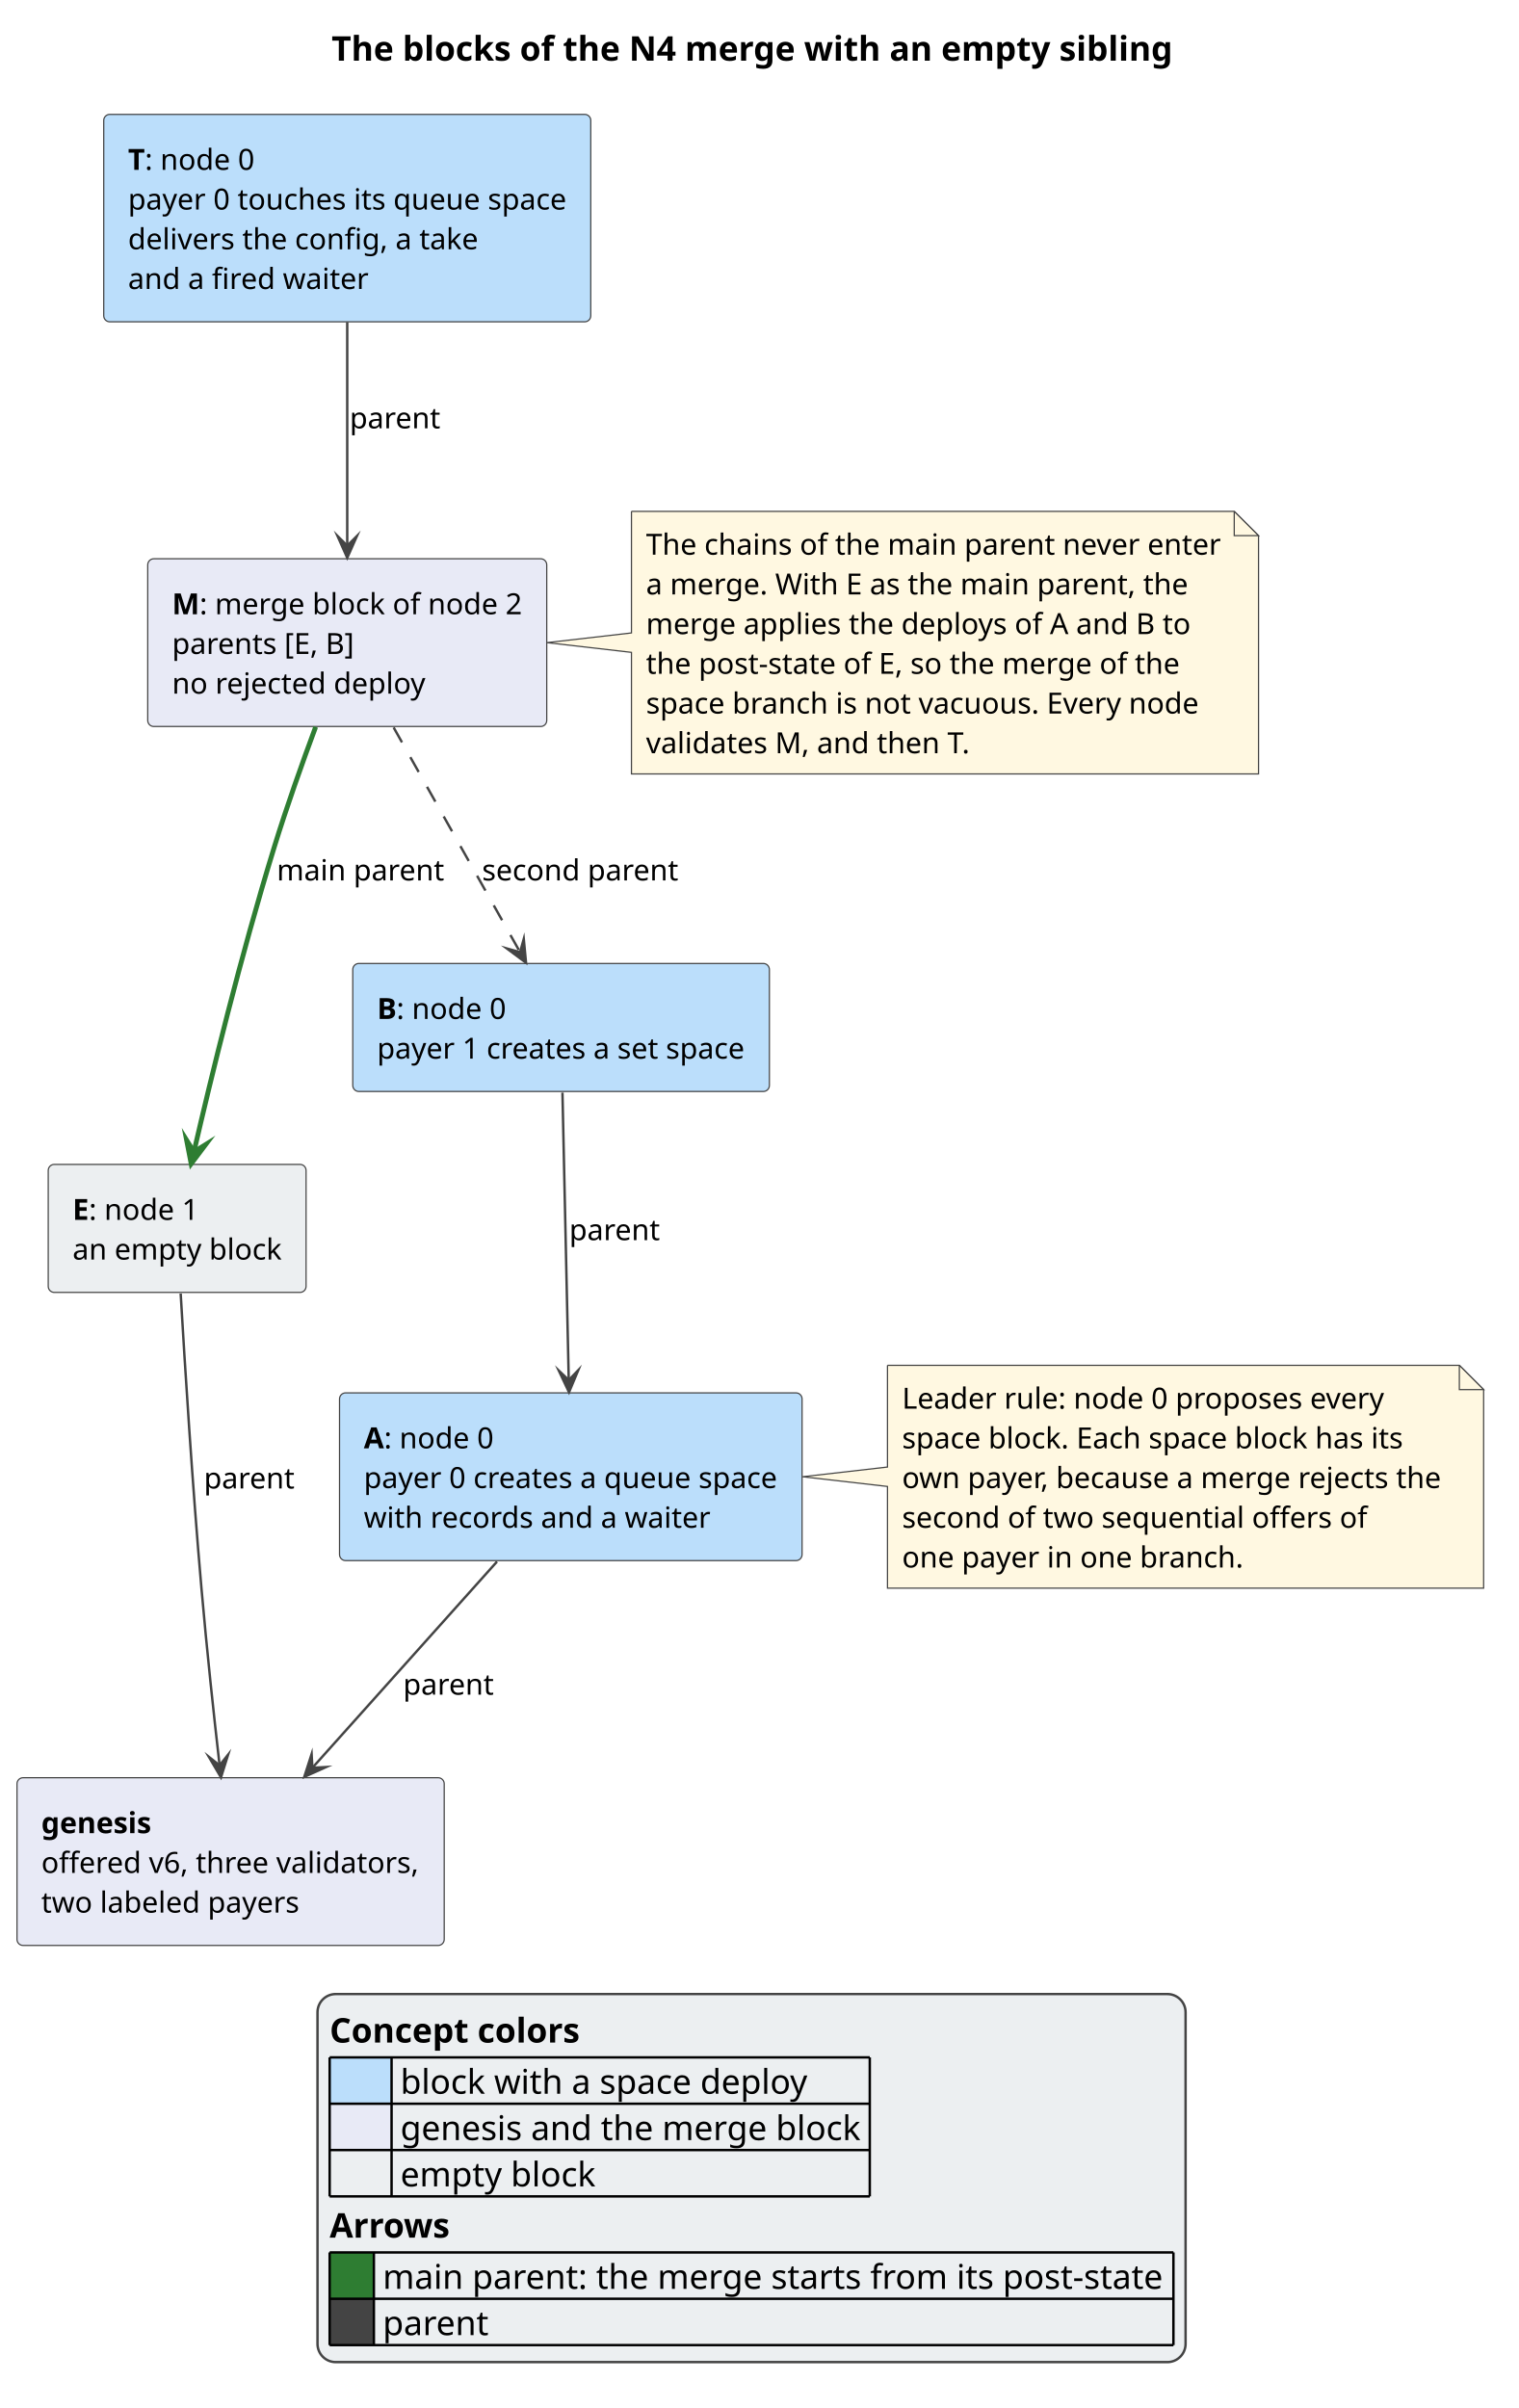
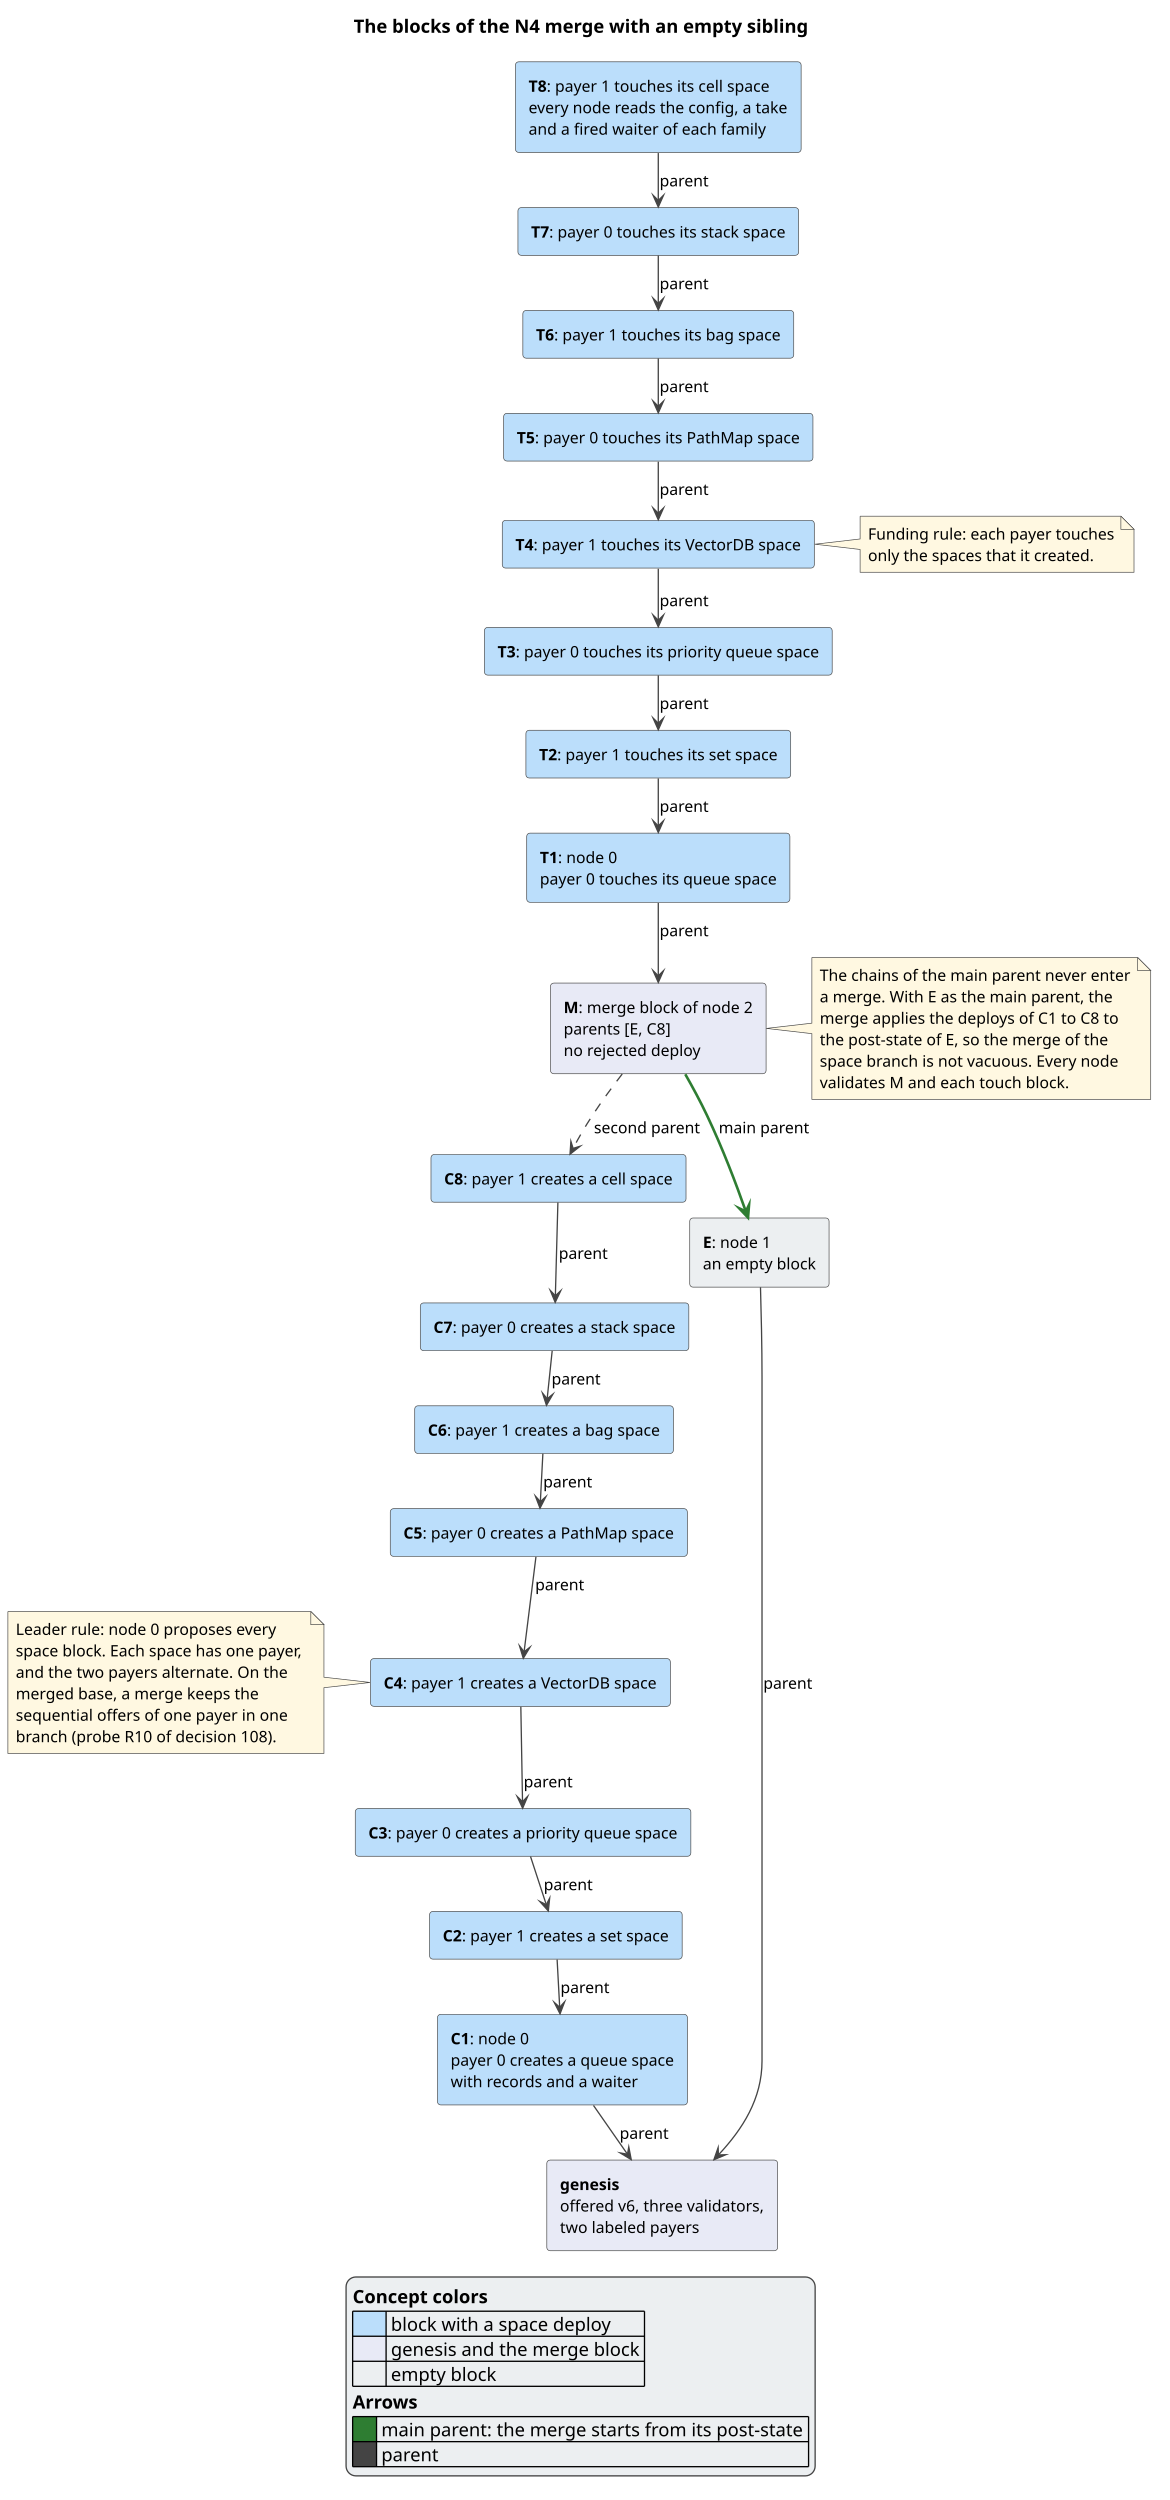
- <svg xmlns="http://www.w3.org/2000/svg" version="1.1" data-diagram-type="DESCRIPTION" style="width:625px;height:991px;background:#FFFFFF;" width="625px" height="991px" viewBox="0 0 625 991" zoomAndPan="magnify" preserveAspectRatio="none" contentStyleType="text/css">
+ <svg xmlns="http://www.w3.org/2000/svg" version="1.1" data-diagram-type="DESCRIPTION" style="width:891px;height:1904px;background:#FFFFFF;" width="891px" height="1904px" viewBox="0 0 891 1904" zoomAndPan="magnify" preserveAspectRatio="none" contentStyleType="text/css">
  <defs />
  <g font-family="sans-serif" lengthAdjust="spacing">
-     <g class="title" data-source-line="30">
-       <text x="136.442" y="24.966" fill="#000" font-size="14" textLength="345.687" font-weight="700" font-family="'sans-serif'">The blocks of the N4 merge with an empty sibling</text>
-     </g>
-     <g class="entity" data-qualified-name="T" id="ent0001" data-source-line="32">
-       <rect x="42.69" y="47.068" width="200.433" height="85.376" fill="#BBDEFB" style="stroke:#444;stroke-width:0.5;" rx="2.5" ry="2.5" />
-       <text x="52.69" y="69.896" fill="#000" font-size="12" font-weight="700" font-family="'sans-serif'">T</text>
-       <text x="59.614" y="69.896" fill="#000" font-size="12" textLength="45.144" font-family="'sans-serif'">: node 0</text>
-       <text x="52.69" y="86.24" fill="#000" font-size="12" textLength="180.433" font-family="'sans-serif'">payer 0 touches its queue space</text>
-       <text x="52.69" y="102.584" fill="#000" font-size="12" textLength="144.133" font-family="'sans-serif'">delivers the config, a take</text>
-       <text x="52.69" y="118.928" fill="#000" font-size="12" textLength="99.265" font-family="'sans-serif'">and a fired waiter</text>
-     </g>
-     <g class="entity" data-qualified-name="M" id="ent0002" data-source-line="33">
-       <rect x="60.8" y="229.958" width="164.205" height="69.032" fill="#E8EAF6" style="stroke:#444;stroke-width:0.5;" rx="2.5" ry="2.5" />
-       <text x="70.8" y="252.786" fill="#000" font-size="12" font-weight="700" font-family="'sans-serif'">M</text>
-       <text x="82.116" y="252.786" fill="#000" font-size="12" textLength="132.889" font-family="'sans-serif'">: merge block of node 2</text>
-       <text x="70.8" y="269.13" fill="#000" font-size="12" textLength="75.157" font-family="'sans-serif'">parents [E, B]</text>
-       <text x="70.8" y="285.474" fill="#000" font-size="12" textLength="104.749" font-family="'sans-serif'">no rejected deploy</text>
-     </g>
-     <g class="entity" data-qualified-name="E" id="ent0003" data-source-line="34">
-       <rect x="19.85" y="479.198" width="106.113" height="52.688" fill="#ECEFF1" style="stroke:#444;stroke-width:0.5;" rx="2.5" ry="2.5" />
-       <text x="29.85" y="502.026" fill="#000" font-size="12" font-weight="700" font-family="'sans-serif'">E</text>
-       <text x="36.57" y="502.026" fill="#000" font-size="12" textLength="45.144" font-family="'sans-serif'">: node 1</text>
-       <text x="29.85" y="518.37" fill="#000" font-size="12" textLength="86.113" font-family="'sans-serif'">an empty block</text>
-     </g>
-     <g class="entity" data-qualified-name="B" id="ent0004" data-source-line="35">
-       <rect x="145.18" y="396.508" width="171.453" height="52.688" fill="#BBDEFB" style="stroke:#444;stroke-width:0.5;" rx="2.5" ry="2.5" />
-       <text x="155.18" y="419.336" fill="#000" font-size="12" font-weight="700" font-family="'sans-serif'">B</text>
-       <text x="163.16" y="419.336" fill="#000" font-size="12" textLength="45.144" font-family="'sans-serif'">: node 0</text>
-       <text x="155.18" y="435.68" fill="#000" font-size="12" textLength="151.453" font-family="'sans-serif'">payer 1 creates a set space</text>
-     </g>
-     <g class="entity" data-qualified-name="A" id="ent0005" data-source-line="36">
-       <rect x="139.73" y="573.228" width="190.353" height="69.032" fill="#BBDEFB" style="stroke:#444;stroke-width:0.5;" rx="2.5" ry="2.5" />
-       <text x="149.73" y="596.056" fill="#000" font-size="12" font-weight="700" font-family="'sans-serif'">A</text>
-       <text x="158.034" y="596.056" fill="#000" font-size="12" textLength="45.144" font-family="'sans-serif'">: node 0</text>
-       <text x="149.73" y="612.4" fill="#000" font-size="12" textLength="170.353" font-family="'sans-serif'">payer 0 creates a queue space</text>
-       <text x="149.73" y="628.744" fill="#000" font-size="12" textLength="143.161" font-family="'sans-serif'">with records and a waiter</text>
-     </g>
-     <g class="entity" data-qualified-name="G" id="ent0006" data-source-line="37">
-       <rect x="7" y="731.608" width="175.809" height="69.032" fill="#E8EAF6" style="stroke:#444;stroke-width:0.5;" rx="2.5" ry="2.5" />
-       <text x="17" y="754.436" fill="#000" font-size="12" textLength="45.348" font-weight="700" font-family="'sans-serif'">genesis</text>
-       <text x="17" y="770.78" fill="#000" font-size="12" textLength="155.809" font-family="'sans-serif'">offered v6, three validators,</text>
-       <text x="17" y="787.124" fill="#000" font-size="12" textLength="106.189" font-family="'sans-serif'">two labeled payers</text>
-     </g>
-     <g class="entity" data-qualified-name="GMN13" id="ent0014" data-source-line="47">
-       <path d="M259.87,210.448 L259.87,260.478 L225.06,264.478 L259.87,268.478 L259.87,318.513 A0,0 0 0 0 259.87,318.513 L517.932,318.513 A0,0 0 0 0 517.932,318.513 L517.932,220.448 L507.932,210.448 L259.87,210.448 A0,0 0 0 0 259.87,210.448" style="stroke:#444;stroke-width:0.5;" fill="#FFF8E1" />
-       <path d="M507.932,210.448 L507.932,220.448 L517.932,220.448 L507.932,210.448" style="stroke:#444;stroke-width:0.5;" fill="#FFF8E1" />
-       <text x="265.87" y="228.276" fill="#000" font-size="12" textLength="237.062" font-family="'sans-serif'">The chains of the main parent never enter</text>
-       <text x="265.87" y="244.62" fill="#000" font-size="12" textLength="223.454" font-family="'sans-serif'">a merge. With E as the main parent, the</text>
-       <text x="265.87" y="260.964" fill="#000" font-size="12" textLength="224.498" font-family="'sans-serif'">merge applies the deploys of A and B to</text>
-       <text x="265.87" y="277.308" fill="#000" font-size="12" textLength="219.77" font-family="'sans-serif'">the post-state of E, so the merge of the</text>
-       <text x="265.87" y="293.652" fill="#000" font-size="12" textLength="227.702" font-family="'sans-serif'">space branch is not vacuous. Every node</text>
-       <text x="265.87" y="309.997" fill="#000" font-size="12" textLength="133.909" font-family="'sans-serif'">validates M, and then T.</text>
-     </g>
-     <g class="entity" data-qualified-name="GMN16" id="ent0017" data-source-line="56">
-       <path d="M365.23,561.888 L365.23,603.748 L330.27,607.748 L365.23,611.748 L365.23,653.608 A0,0 0 0 0 365.23,653.608 L610.572,653.608 A0,0 0 0 0 610.572,653.608 L610.572,571.888 L600.572,561.888 L365.23,561.888 A0,0 0 0 0 365.23,561.888" style="stroke:#444;stroke-width:0.5;" fill="#FFF8E1" />
-       <path d="M600.572,561.888 L600.572,571.888 L610.572,571.888 L600.572,561.888" style="stroke:#444;stroke-width:0.5;" fill="#FFF8E1" />
-       <text x="371.23" y="579.716" fill="#000" font-size="12" textLength="198.841" font-family="'sans-serif'">Leader rule: node 0 proposes every</text>
-       <text x="371.23" y="596.06" fill="#000" font-size="12" textLength="206.173" font-family="'sans-serif'">space block. Each space block has its</text>
-       <text x="371.23" y="612.404" fill="#000" font-size="12" textLength="224.342" font-family="'sans-serif'">own payer, because a merge rejects the</text>
-       <text x="371.23" y="628.748" fill="#000" font-size="12" textLength="191.473" font-family="'sans-serif'">second of two sequential offers of</text>
-       <text x="371.23" y="645.092" fill="#000" font-size="12" textLength="140.713" font-family="'sans-serif'">one payer in one branch.</text>
-     </g>
-     <g class="link" data-entity-1="ent0001" data-entity-2="ent0002" id="lnk7" data-source-line="39" data-link-type="dependency">
-       <path d="M142.9,132.568 C142.9,162.318 142.9,196.788 142.9,224.578" style="stroke:#444;stroke-width:1;" fill="none" id="T-to-M" />
-       <polygon points="142.9,229.578,146.9,220.578,142.9,224.578,138.9,220.578,142.9,229.578" fill="#444" style="stroke:#444;stroke-width:1;stroke-linejoin:miter;stroke-miterlimit:10;" />
-       <text x="143.9" y="176.276" fill="#000" font-size="12" textLength="37.584" font-family="'sans-serif'">parent</text>
-     </g>
-     <g class="link" data-entity-1="ent0002" data-entity-2="ent0003" id="lnk8" data-source-line="40" data-link-type="dependency">
-       <path d="M129.9,299.168 C124.33,314.158 117.96,332.098 112.9,348.508 C98.91,393.938 86.985,442.966 79.805,474.056" style="stroke:#2E7D32;stroke-width:2;" fill="none" id="M-to-E" />
-       <polygon points="78.68,478.928,84.603,471.059,79.805,474.056,76.808,469.259,78.68,478.928" fill="#2E7D32" style="stroke:#2E7D32;stroke-width:2;stroke-linejoin:miter;stroke-miterlimit:10;" />
-       <text x="113.9" y="362.336" fill="#000" font-size="12" textLength="69.168" font-family="'sans-serif'">main parent</text>
-     </g>
-     <g class="link" data-entity-1="ent0002" data-entity-2="ent0004" id="lnk9" data-source-line="41" data-link-type="dependency">
-       <path d="M162,299.408 C178.38,328.508 199.167,365.461 214.027,391.861" style="stroke:#444;stroke-width:1;stroke-dasharray:7,7;" fill="none" id="M-to-B" />
-       <polygon points="216.48,396.218,215.551,386.413,214.027,391.861,208.58,390.337,216.48,396.218" fill="#444" style="stroke:#444;stroke-width:1;stroke-linejoin:miter;stroke-miterlimit:10;" />
-       <text x="198.37" y="362.336" fill="#000" font-size="12" textLength="81.037" font-family="'sans-serif'">second parent</text>
-     </g>
-     <g class="link" data-entity-1="ent0004" data-entity-2="ent0005" id="lnk10" data-source-line="42" data-link-type="dependency">
-       <path d="M231.47,449.668 C232.18,481.968 233.281,532.349 234.061,567.979" style="stroke:#444;stroke-width:1;" fill="none" id="B-to-A" />
-       <polygon points="234.17,572.978,237.972,563.893,234.061,567.979,229.974,564.068,234.17,572.978" fill="#444" style="stroke:#444;stroke-width:1;stroke-linejoin:miter;stroke-miterlimit:10;" />
-       <text x="234.26" y="510.366" fill="#000" font-size="12" textLength="37.584" font-family="'sans-serif'">parent</text>
-     </g>
-     <g class="link" data-entity-1="ent0005" data-entity-2="ent0006" id="lnk11" data-source-line="43" data-link-type="dependency">
-       <path d="M204.53,642.678 C181.04,668.908 152.025,701.323 128.555,727.533" style="stroke:#444;stroke-width:1;" fill="none" id="A-to-G" />
-       <polygon points="125.22,731.258,134.204,727.222,128.555,727.533,128.244,721.885,125.22,731.258" fill="#444" style="stroke:#444;stroke-width:1;stroke-linejoin:miter;stroke-miterlimit:10;" />
-       <text x="165.9" y="697.436" fill="#000" font-size="12" textLength="37.584" font-family="'sans-serif'">parent</text>
-     </g>
-     <g class="link" data-entity-1="ent0003" data-entity-2="ent0006" id="lnk12" data-source-line="44" data-link-type="dependency">
-       <path d="M74.35,532.338 C76.07,561.718 79.18,611.158 82.9,653.608 C85.2,679.788 87.842,704.4 90.372,726.52" style="stroke:#444;stroke-width:1;" fill="none" id="E-to-G" />
-       <polygon points="90.94,731.488,93.891,722.092,90.372,726.52,85.943,723.001,90.94,731.488" fill="#444" style="stroke:#444;stroke-width:1;stroke-linejoin:miter;stroke-miterlimit:10;" />
-       <text x="83.9" y="612.576" fill="#000" font-size="12" textLength="37.584" font-family="'sans-serif'">parent</text>
-     </g>
-     <g class="legend" data-source-line="63">
-       <rect x="130.665" y="820.64" width="357.241" height="151.475" fill="#ECEFF1" style="stroke:#444;stroke-width:1;" rx="7.5" ry="7.5" />
-       <text x="135.665" y="840.606" fill="#000" font-size="14" textLength="103.166" font-weight="700" font-family="'sans-serif'">Concept colors</text>
-       <rect x="135.665" y="846.708" width="25.48" height="19.068" fill="#BBDEFB" style="stroke:none;" />
-       <text x="135.665" y="861.674" fill="#000" font-size="14" textLength="14.56" font-family="'sans-serif'">    </text>
-       <text x="164.785" y="861.674" fill="#000" font-size="14" textLength="167.747" font-family="'sans-serif'">block with a space deploy</text>
-       <rect x="135.665" y="865.776" width="25.48" height="19.068" fill="#E8EAF6" style="stroke:none;" />
-       <text x="135.665" y="880.742" fill="#000" font-size="14" textLength="25.48" font-family="'sans-serif'">       </text>
-       <text x="164.785" y="880.742" fill="#000" font-size="14" textLength="189.517" font-family="'sans-serif'">genesis and the merge block</text>
-       <rect x="135.665" y="884.844" width="25.48" height="19.068" fill="#ECEFF1" style="stroke:none;" />
-       <text x="135.665" y="899.81" fill="#000" font-size="14" textLength="10.92" font-family="'sans-serif'">   </text>
-       <text x="164.785" y="899.81" fill="#000" font-size="14" textLength="80.318" font-family="'sans-serif'">empty block</text>
-       <line x1="135.665" y1="846.708" x2="357.943" y2="846.708" style="stroke:#000;stroke-width:1;" />
-       <line x1="135.665" y1="865.776" x2="357.943" y2="865.776" style="stroke:#000;stroke-width:1;" />
-       <line x1="135.665" y1="884.844" x2="357.943" y2="884.844" style="stroke:#000;stroke-width:1;" />
-       <line x1="135.665" y1="903.912" x2="357.943" y2="903.912" style="stroke:#000;stroke-width:1;" />
-       <line x1="135.665" y1="846.708" x2="135.665" y2="903.912" style="stroke:#000;stroke-width:1;" />
-       <line x1="161.145" y1="846.708" x2="161.145" y2="903.912" style="stroke:#000;stroke-width:1;" />
-       <line x1="357.943" y1="846.708" x2="357.943" y2="903.912" style="stroke:#000;stroke-width:1;" />
-       <text x="135.665" y="920.878" fill="#000" font-size="14" textLength="49.966" font-weight="700" font-family="'sans-serif'">Arrows</text>
-       <rect x="135.665" y="926.98" width="18.2" height="19.068" fill="#2E7D32" style="stroke:none;" />
-       <text x="135.665" y="941.946" fill="#000" font-size="14" textLength="18.2" font-family="'sans-serif'">     </text>
-       <text x="157.505" y="941.946" fill="#000" font-size="14" textLength="321.761" font-family="'sans-serif'">main parent: the merge starts from its post-state</text>
-       <rect x="135.665" y="946.048" width="18.2" height="19.068" fill="#444" style="stroke:none;" />
-       <text x="135.665" y="961.014" fill="#000" font-size="14" textLength="10.92" font-family="'sans-serif'">   </text>
-       <text x="157.505" y="961.014" fill="#000" font-size="14" textLength="43.848" font-family="'sans-serif'">parent</text>
-       <line x1="135.665" y1="926.98" x2="482.906" y2="926.98" style="stroke:#000;stroke-width:1;" />
-       <line x1="135.665" y1="946.048" x2="482.906" y2="946.048" style="stroke:#000;stroke-width:1;" />
-       <line x1="135.665" y1="965.116" x2="482.906" y2="965.116" style="stroke:#000;stroke-width:1;" />
-       <line x1="135.665" y1="926.98" x2="135.665" y2="965.116" style="stroke:#000;stroke-width:1;" />
-       <line x1="153.865" y1="926.98" x2="153.865" y2="965.116" style="stroke:#000;stroke-width:1;" />
-       <line x1="482.906" y1="926.98" x2="482.906" y2="965.116" style="stroke:#000;stroke-width:1;" />
+     <g class="title" data-source-line="40">
+       <text x="269.348" y="24.966" fill="#000" font-size="14" textLength="345.687" font-weight="700" font-family="'sans-serif'">The blocks of the N4 merge with an empty sibling</text>
+     </g>
+     <g class="entity" data-qualified-name="T8" id="ent0001" data-source-line="42">
+       <rect x="392.56" y="47.068" width="217.581" height="69.032" fill="#BBDEFB" style="stroke:#444;stroke-width:0.5;" rx="2.5" ry="2.5" />
+       <text x="402.56" y="69.896" fill="#000" font-size="12" textLength="13.788" font-weight="700" font-family="'sans-serif'">T8</text>
+       <text x="416.348" y="69.896" fill="#000" font-size="12" textLength="169.741" font-family="'sans-serif'">: payer 1 touches its cell space</text>
+       <text x="402.56" y="86.24" fill="#000" font-size="12" textLength="197.581" font-family="'sans-serif'">every node reads the config, a take</text>
+       <text x="402.56" y="102.584" fill="#000" font-size="12" textLength="181.081" font-family="'sans-serif'">and a fired waiter of each family</text>
+     </g>
+     <g class="entity" data-qualified-name="T7" id="ent0002" data-source-line="43">
+       <rect x="394.46" y="158.108" width="213.789" height="36.344" fill="#BBDEFB" style="stroke:#444;stroke-width:0.5;" rx="2.5" ry="2.5" />
+       <text x="404.46" y="180.936" fill="#000" font-size="12" textLength="13.788" font-weight="700" font-family="'sans-serif'">T7</text>
+       <text x="418.248" y="180.936" fill="#000" font-size="12" textLength="180.001" font-family="'sans-serif'">: payer 0 touches its stack space</text>
+     </g>
+     <g class="entity" data-qualified-name="T6" id="ent0003" data-source-line="44">
+       <rect x="398.2" y="236.448" width="206.301" height="36.344" fill="#BBDEFB" style="stroke:#444;stroke-width:0.5;" rx="2.5" ry="2.5" />
+       <text x="408.2" y="259.276" fill="#000" font-size="12" textLength="13.788" font-weight="700" font-family="'sans-serif'">T6</text>
+       <text x="421.988" y="259.276" fill="#000" font-size="12" textLength="172.513" font-family="'sans-serif'">: payer 1 touches its bag space</text>
+     </g>
+     <g class="entity" data-qualified-name="T5" id="ent0004" data-source-line="45">
+       <rect x="383.58" y="314.788" width="235.546" height="36.344" fill="#BBDEFB" style="stroke:#444;stroke-width:0.5;" rx="2.5" ry="2.5" />
+       <text x="393.58" y="337.616" fill="#000" font-size="12" textLength="13.788" font-weight="700" font-family="'sans-serif'">T5</text>
+       <text x="407.368" y="337.616" fill="#000" font-size="12" textLength="201.757" font-family="'sans-serif'">: payer 0 touches its PathMap space</text>
+     </g>
+     <g class="entity" data-qualified-name="T4" id="ent0005" data-source-line="46">
+       <rect x="382.53" y="396.308" width="237.646" height="36.344" fill="#BBDEFB" style="stroke:#444;stroke-width:0.5;" rx="2.5" ry="2.5" />
+       <text x="392.53" y="419.136" fill="#000" font-size="12" textLength="13.788" font-weight="700" font-family="'sans-serif'">T4</text>
+       <text x="406.318" y="419.136" fill="#000" font-size="12" textLength="203.857" font-family="'sans-serif'">: payer 1 touches its VectorDB space</text>
+     </g>
+     <g class="entity" data-qualified-name="T3" id="ent0006" data-source-line="47">
+       <rect x="368.92" y="477.828" width="264.874" height="36.344" fill="#BBDEFB" style="stroke:#444;stroke-width:0.5;" rx="2.5" ry="2.5" />
+       <text x="378.92" y="500.656" fill="#000" font-size="12" textLength="13.788" font-weight="700" font-family="'sans-serif'">T3</text>
+       <text x="392.708" y="500.656" fill="#000" font-size="12" textLength="231.086" font-family="'sans-serif'">: payer 0 touches its priority queue space</text>
+     </g>
+     <g class="entity" data-qualified-name="T2" id="ent0007" data-source-line="48">
+       <rect x="400.53" y="556.168" width="201.657" height="36.344" fill="#BBDEFB" style="stroke:#444;stroke-width:0.5;" rx="2.5" ry="2.5" />
+       <text x="410.53" y="578.996" fill="#000" font-size="12" textLength="13.788" font-weight="700" font-family="'sans-serif'">T2</text>
+       <text x="424.318" y="578.996" fill="#000" font-size="12" textLength="167.869" font-family="'sans-serif'">: payer 1 touches its set space</text>
+     </g>
+     <g class="entity" data-qualified-name="T1" id="ent0008" data-source-line="49">
+       <rect x="401.14" y="634.508" width="200.433" height="52.688" fill="#BBDEFB" style="stroke:#444;stroke-width:0.5;" rx="2.5" ry="2.5" />
+       <text x="411.14" y="657.336" fill="#000" font-size="12" textLength="13.788" font-weight="700" font-family="'sans-serif'">T1</text>
+       <text x="424.928" y="657.336" fill="#000" font-size="12" textLength="45.144" font-family="'sans-serif'">: node 0</text>
+       <text x="411.14" y="673.68" fill="#000" font-size="12" textLength="180.433" font-family="'sans-serif'">payer 0 touches its queue space</text>
+     </g>
+     <g class="entity" data-qualified-name="M" id="ent0009" data-source-line="50">
+       <rect x="419.25" y="748.718" width="164.205" height="69.032" fill="#E8EAF6" style="stroke:#444;stroke-width:0.5;" rx="2.5" ry="2.5" />
+       <text x="429.25" y="771.546" fill="#000" font-size="12" font-weight="700" font-family="'sans-serif'">M</text>
+       <text x="440.566" y="771.546" fill="#000" font-size="12" textLength="132.889" font-family="'sans-serif'">: merge block of node 2</text>
+       <text x="429.25" y="787.89" fill="#000" font-size="12" textLength="81.805" font-family="'sans-serif'">parents [E, C8]</text>
+       <text x="429.25" y="804.234" fill="#000" font-size="12" textLength="104.749" font-family="'sans-serif'">no rejected deploy</text>
+     </g>
+     <g class="entity" data-qualified-name="C8" id="ent0010" data-source-line="51">
+       <rect x="328.24" y="879.268" width="194.229" height="36.344" fill="#BBDEFB" style="stroke:#444;stroke-width:0.5;" rx="2.5" ry="2.5" />
+       <text x="338.24" y="902.096" fill="#000" font-size="12" textLength="14.568" font-weight="700" font-family="'sans-serif'">C8</text>
+       <text x="352.808" y="902.096" fill="#000" font-size="12" textLength="159.661" font-family="'sans-serif'">: payer 1 creates a cell space</text>
+     </g>
+     <g class="entity" data-qualified-name="C7" id="ent0011" data-source-line="52">
+       <rect x="320.11" y="992.298" width="204.489" height="36.344" fill="#BBDEFB" style="stroke:#444;stroke-width:0.5;" rx="2.5" ry="2.5" />
+       <text x="330.11" y="1015.126" fill="#000" font-size="12" textLength="14.568" font-weight="700" font-family="'sans-serif'">C7</text>
+       <text x="344.678" y="1015.126" fill="#000" font-size="12" textLength="169.921" font-family="'sans-serif'">: payer 0 creates a stack space</text>
+     </g>
+     <g class="entity" data-qualified-name="C6" id="ent0012" data-source-line="53">
+       <rect x="315.85" y="1070.638" width="197.001" height="36.344" fill="#BBDEFB" style="stroke:#444;stroke-width:0.5;" rx="2.5" ry="2.5" />
+       <text x="325.85" y="1093.466" fill="#000" font-size="12" textLength="14.568" font-weight="700" font-family="'sans-serif'">C6</text>
+       <text x="340.418" y="1093.466" fill="#000" font-size="12" textLength="162.433" font-family="'sans-serif'">: payer 1 creates a bag space</text>
+     </g>
+     <g class="entity" data-qualified-name="C5" id="ent0013" data-source-line="54">
+       <rect x="297.23" y="1148.988" width="226.245" height="36.344" fill="#BBDEFB" style="stroke:#444;stroke-width:0.5;" rx="2.5" ry="2.5" />
+       <text x="307.23" y="1171.816" fill="#000" font-size="12" textLength="14.568" font-weight="700" font-family="'sans-serif'">C5</text>
+       <text x="321.798" y="1171.816" fill="#000" font-size="12" textLength="191.677" font-family="'sans-serif'">: payer 0 creates a PathMap space</text>
+     </g>
+     <g class="entity" data-qualified-name="C4" id="ent0014" data-source-line="55">
+       <rect x="282.18" y="1263.188" width="228.345" height="36.344" fill="#BBDEFB" style="stroke:#444;stroke-width:0.5;" rx="2.5" ry="2.5" />
+       <text x="292.18" y="1286.016" fill="#000" font-size="12" textLength="14.568" font-weight="700" font-family="'sans-serif'">C4</text>
+       <text x="306.748" y="1286.016" fill="#000" font-size="12" textLength="193.777" font-family="'sans-serif'">: payer 1 creates a VectorDB space</text>
+     </g>
+     <g class="entity" data-qualified-name="C3" id="ent0015" data-source-line="56">
+       <rect x="270.57" y="1377.398" width="255.574" height="36.344" fill="#BBDEFB" style="stroke:#444;stroke-width:0.5;" rx="2.5" ry="2.5" />
+       <text x="280.57" y="1400.226" fill="#000" font-size="12" textLength="14.568" font-weight="700" font-family="'sans-serif'">C3</text>
+       <text x="295.138" y="1400.226" fill="#000" font-size="12" textLength="221.006" font-family="'sans-serif'">: payer 0 creates a priority queue space</text>
+     </g>
+     <g class="entity" data-qualified-name="C2" id="ent0016" data-source-line="57">
+       <rect x="327.18" y="1455.738" width="192.357" height="36.344" fill="#BBDEFB" style="stroke:#444;stroke-width:0.5;" rx="2.5" ry="2.5" />
+       <text x="337.18" y="1478.566" fill="#000" font-size="12" textLength="14.568" font-weight="700" font-family="'sans-serif'">C2</text>
+       <text x="351.748" y="1478.566" fill="#000" font-size="12" textLength="157.789" font-family="'sans-serif'">: payer 1 creates a set space</text>
+     </g>
+     <g class="entity" data-qualified-name="C1" id="ent0017" data-source-line="58">
+       <rect x="333.18" y="1534.088" width="190.353" height="69.032" fill="#BBDEFB" style="stroke:#444;stroke-width:0.5;" rx="2.5" ry="2.5" />
+       <text x="343.18" y="1556.916" fill="#000" font-size="12" textLength="14.568" font-weight="700" font-family="'sans-serif'">C1</text>
+       <text x="357.748" y="1556.916" fill="#000" font-size="12" textLength="45.144" font-family="'sans-serif'">: node 0</text>
+       <text x="343.18" y="1573.26" fill="#000" font-size="12" textLength="170.353" font-family="'sans-serif'">payer 0 creates a queue space</text>
+       <text x="343.18" y="1589.604" fill="#000" font-size="12" textLength="143.161" font-family="'sans-serif'">with records and a waiter</text>
+     </g>
+     <g class="entity" data-qualified-name="E" id="ent0018" data-source-line="59">
+       <rect x="525.3" y="927.608" width="106.113" height="52.688" fill="#ECEFF1" style="stroke:#444;stroke-width:0.5;" rx="2.5" ry="2.5" />
+       <text x="535.3" y="950.436" fill="#000" font-size="12" font-weight="700" font-family="'sans-serif'">E</text>
+       <text x="542.02" y="950.436" fill="#000" font-size="12" textLength="45.144" font-family="'sans-serif'">: node 1</text>
+       <text x="535.3" y="966.78" fill="#000" font-size="12" textLength="86.113" font-family="'sans-serif'">an empty block</text>
+     </g>
+     <g class="entity" data-qualified-name="G" id="ent0019" data-source-line="60">
+       <rect x="416.45" y="1645.118" width="175.809" height="69.032" fill="#E8EAF6" style="stroke:#444;stroke-width:0.5;" rx="2.5" ry="2.5" />
+       <text x="426.45" y="1667.946" fill="#000" font-size="12" textLength="45.348" font-weight="700" font-family="'sans-serif'">genesis</text>
+       <text x="426.45" y="1684.29" fill="#000" font-size="12" textLength="155.809" font-family="'sans-serif'">offered v6, three validators,</text>
+       <text x="426.45" y="1700.634" fill="#000" font-size="12" textLength="106.189" font-family="'sans-serif'">two labeled payers</text>
+     </g>
+     <g class="entity" data-qualified-name="GMN39" id="ent0040" data-source-line="83">
+       <path d="M618.32,729.198 L618.32,779.238 L583.51,783.238 L618.32,787.238 L618.32,837.263 A0,0 0 0 0 618.32,837.263 L876.382,837.263 A0,0 0 0 0 876.382,837.263 L876.382,739.198 L866.382,729.198 L618.32,729.198 A0,0 0 0 0 618.32,729.198" style="stroke:#444;stroke-width:0.5;" fill="#FFF8E1" />
+       <path d="M866.382,729.198 L866.382,739.198 L876.382,739.198 L866.382,729.198" style="stroke:#444;stroke-width:0.5;" fill="#FFF8E1" />
+       <text x="624.32" y="747.026" fill="#000" font-size="12" textLength="237.062" font-family="'sans-serif'">The chains of the main parent never enter</text>
+       <text x="624.32" y="763.37" fill="#000" font-size="12" textLength="223.454" font-family="'sans-serif'">a merge. With E as the main parent, the</text>
+       <text x="624.32" y="779.714" fill="#000" font-size="12" textLength="227.99" font-family="'sans-serif'">merge applies the deploys of C1 to C8 to</text>
+       <text x="624.32" y="796.058" fill="#000" font-size="12" textLength="219.77" font-family="'sans-serif'">the post-state of E, so the merge of the</text>
+       <text x="624.32" y="812.402" fill="#000" font-size="12" textLength="227.702" font-family="'sans-serif'">space branch is not vacuous. Every node</text>
+       <text x="624.32" y="828.747" fill="#000" font-size="12" textLength="189.973" font-family="'sans-serif'">validates M and each touch block.</text>
+     </g>
+     <g class="entity" data-qualified-name="GMN42" id="ent0043" data-source-line="92">
+       <path d="M6,1227.328 L6,1335.393 A0,0 0 0 0 6,1335.393 L246.71,1335.393 A0,0 0 0 0 246.71,1335.393 L246.71,1285.358 L281.8,1281.358 L246.71,1277.358 L246.71,1237.328 L236.71,1227.328 L6,1227.328 A0,0 0 0 0 6,1227.328" style="stroke:#444;stroke-width:0.5;" fill="#FFF8E1" />
+       <path d="M236.71,1227.328 L236.71,1237.328 L246.71,1237.328 L236.71,1227.328" style="stroke:#444;stroke-width:0.5;" fill="#FFF8E1" />
+       <text x="12" y="1245.156" fill="#000" font-size="12" textLength="198.841" font-family="'sans-serif'">Leader rule: node 0 proposes every</text>
+       <text x="12" y="1261.5" fill="#000" font-size="12" textLength="219.71" font-family="'sans-serif'">space block. Each space has one payer,</text>
+       <text x="12" y="1277.844" fill="#000" font-size="12" textLength="207.145" font-family="'sans-serif'">and the two payers alternate. On the</text>
+       <text x="12" y="1294.188" fill="#000" font-size="12" textLength="185.329" font-family="'sans-serif'">merged base, a merge keeps the</text>
+       <text x="12" y="1310.532" fill="#000" font-size="12" textLength="207.206" font-family="'sans-serif'">sequential offers of one payer in one</text>
+       <text x="12" y="1326.877" fill="#000" font-size="12" textLength="199.117" font-family="'sans-serif'">branch (probe R10 of decision 108).</text>
+     </g>
+     <g class="entity" data-qualified-name="GMN45" id="ent0046" data-source-line="101">
+       <path d="M655.06,393.138 L655.06,410.478 L620.53,414.478 L655.06,418.478 L655.06,435.826 A0,0 0 0 0 655.06,435.826 L863.657,435.826 A0,0 0 0 0 863.657,435.826 L863.657,403.138 L853.657,393.138 L655.06,393.138 A0,0 0 0 0 655.06,393.138" style="stroke:#444;stroke-width:0.5;" fill="#FFF8E1" />
+       <path d="M853.657,393.138 L853.657,403.138 L863.657,403.138 L853.657,393.138" style="stroke:#444;stroke-width:0.5;" fill="#FFF8E1" />
+       <text x="661.06" y="410.966" fill="#000" font-size="12" textLength="187.597" font-family="'sans-serif'">Funding rule: each payer touches</text>
+       <text x="661.06" y="427.31" fill="#000" font-size="12" textLength="172.297" font-family="'sans-serif'">only the spaces that it created.</text>
+     </g>
+     <g class="link" data-entity-1="ent0001" data-entity-2="ent0002" id="lnk20" data-source-line="62" data-link-type="dependency">
+       <path d="M501.35,116.578 C501.35,130.528 501.35,141.088 501.35,152.678" style="stroke:#444;stroke-width:1;" fill="none" id="T8-to-T7" />
+       <polygon points="501.35,157.678,505.35,148.678,501.35,152.678,497.35,148.678,501.35,157.678" fill="#444" style="stroke:#444;stroke-width:1;stroke-linejoin:miter;stroke-miterlimit:10;" />
+       <text x="502.35" y="141.936" fill="#000" font-size="12" textLength="37.584" font-family="'sans-serif'">parent</text>
+     </g>
+     <g class="link" data-entity-1="ent0002" data-entity-2="ent0003" id="lnk21" data-source-line="63" data-link-type="dependency">
+       <path d="M501.35,194.598 C501.35,207.008 501.35,218.648 501.35,231.098" style="stroke:#444;stroke-width:1;" fill="none" id="T7-to-T6" />
+       <polygon points="501.35,236.098,505.35,227.098,501.35,231.098,497.35,227.098,501.35,236.098" fill="#444" style="stroke:#444;stroke-width:1;stroke-linejoin:miter;stroke-miterlimit:10;" />
+       <text x="502.35" y="220.276" fill="#000" font-size="12" textLength="37.584" font-family="'sans-serif'">parent</text>
+     </g>
+     <g class="link" data-entity-1="ent0003" data-entity-2="ent0004" id="lnk22" data-source-line="64" data-link-type="dependency">
+       <path d="M501.35,272.948 C501.35,285.348 501.35,296.998 501.35,309.448" style="stroke:#444;stroke-width:1;" fill="none" id="T6-to-T5" />
+       <polygon points="501.35,314.448,505.35,305.448,501.35,309.448,497.35,305.448,501.35,314.448" fill="#444" style="stroke:#444;stroke-width:1;stroke-linejoin:miter;stroke-miterlimit:10;" />
+       <text x="502.35" y="298.616" fill="#000" font-size="12" textLength="37.584" font-family="'sans-serif'">parent</text>
+     </g>
+     <g class="link" data-entity-1="ent0004" data-entity-2="ent0005" id="lnk23" data-source-line="65" data-link-type="dependency">
+       <path d="M501.35,351.608 C501.35,364.788 501.35,377.718 501.35,390.878" style="stroke:#444;stroke-width:1;" fill="none" id="T5-to-T4" />
+       <polygon points="501.35,395.878,505.35,386.878,501.35,390.878,497.35,386.878,501.35,395.878" fill="#444" style="stroke:#444;stroke-width:1;stroke-linejoin:miter;stroke-miterlimit:10;" />
+       <text x="502.35" y="376.966" fill="#000" font-size="12" textLength="37.584" font-family="'sans-serif'">parent</text>
+     </g>
+     <g class="link" data-entity-1="ent0005" data-entity-2="ent0006" id="lnk24" data-source-line="66" data-link-type="dependency">
+       <path d="M501.35,433.128 C501.35,446.308 501.35,459.238 501.35,472.398" style="stroke:#444;stroke-width:1;" fill="none" id="T4-to-T3" />
+       <polygon points="501.35,477.398,505.35,468.398,501.35,472.398,497.35,468.398,501.35,477.398" fill="#444" style="stroke:#444;stroke-width:1;stroke-linejoin:miter;stroke-miterlimit:10;" />
+       <text x="502.35" y="461.656" fill="#000" font-size="12" textLength="37.584" font-family="'sans-serif'">parent</text>
+     </g>
+     <g class="link" data-entity-1="ent0006" data-entity-2="ent0007" id="lnk25" data-source-line="67" data-link-type="dependency">
+       <path d="M501.35,514.318 C501.35,526.728 501.35,538.368 501.35,550.818" style="stroke:#444;stroke-width:1;" fill="none" id="T3-to-T2" />
+       <polygon points="501.35,555.818,505.35,546.818,501.35,550.818,497.35,546.818,501.35,555.818" fill="#444" style="stroke:#444;stroke-width:1;stroke-linejoin:miter;stroke-miterlimit:10;" />
+       <text x="502.35" y="539.996" fill="#000" font-size="12" textLength="37.584" font-family="'sans-serif'">parent</text>
+     </g>
+     <g class="link" data-entity-1="ent0007" data-entity-2="ent0008" id="lnk26" data-source-line="68" data-link-type="dependency">
+       <path d="M501.35,592.848 C501.35,604.748 501.35,615.678 501.35,629.028" style="stroke:#444;stroke-width:1;" fill="none" id="T2-to-T1" />
+       <polygon points="501.35,634.028,505.35,625.028,501.35,629.028,497.35,625.028,501.35,634.028" fill="#444" style="stroke:#444;stroke-width:1;stroke-linejoin:miter;stroke-miterlimit:10;" />
+       <text x="502.35" y="618.336" fill="#000" font-size="12" textLength="37.584" font-family="'sans-serif'">parent</text>
+     </g>
+     <g class="link" data-entity-1="ent0008" data-entity-2="ent0009" id="lnk27" data-source-line="69" data-link-type="dependency">
+       <path d="M501.35,687.678 C501.35,705.368 501.35,724.008 501.35,743.218" style="stroke:#444;stroke-width:1;" fill="none" id="T1-to-M" />
+       <polygon points="501.35,748.218,505.35,739.218,501.35,743.218,497.35,739.218,501.35,748.218" fill="#444" style="stroke:#444;stroke-width:1;stroke-linejoin:miter;stroke-miterlimit:10;" />
+       <text x="502.35" y="713.026" fill="#000" font-size="12" textLength="37.584" font-family="'sans-serif'">parent</text>
+     </g>
+     <g class="link" data-entity-1="ent0009" data-entity-2="ent0018" id="lnk28" data-source-line="70" data-link-type="dependency">
+       <path d="M521.92,818.148 C527.56,828.028 533.46,838.938 538.35,849.268 C550.67,875.238 560.539,901.392 568.029,922.652" style="stroke:#2E7D32;stroke-width:2;" fill="none" id="M-to-E" />
+       <polygon points="569.69,927.368,570.472,917.55,568.029,922.652,562.927,920.208,569.69,927.368" fill="#2E7D32" style="stroke:#2E7D32;stroke-width:2;stroke-linejoin:miter;stroke-miterlimit:10;" />
+       <text x="547.37" y="863.096" fill="#000" font-size="12" textLength="69.168" font-family="'sans-serif'">main parent</text>
+     </g>
+     <g class="link" data-entity-1="ent0009" data-entity-2="ent0010" id="lnk29" data-source-line="71" data-link-type="dependency">
+       <path d="M473.89,817.948 C466.27,827.818 458.22,838.778 451.35,849.268 C445.11,858.808 441.241,865.545 436.461,874.615" style="stroke:#444;stroke-width:1;stroke-dasharray:7,7;" fill="none" id="M-to-C8" />
+       <polygon points="434.13,879.038,441.865,872.941,436.461,874.615,434.787,869.211,434.13,879.038" fill="#444" style="stroke:#444;stroke-width:1;stroke-linejoin:miter;stroke-miterlimit:10;" />
+       <text x="452.35" y="863.096" fill="#000" font-size="12" textLength="81.037" font-family="'sans-serif'">second parent</text>
+     </g>
+     <g class="link" data-entity-1="ent0010" data-entity-2="ent0011" id="lnk30" data-source-line="72" data-link-type="dependency">
+       <path d="M424.89,915.788 C424.33,936.528 423.524,966.03 422.964,986.88" style="stroke:#444;stroke-width:1;" fill="none" id="C8-to-C7" />
+       <polygon points="422.83,991.878,427.07,982.989,422.964,986.88,419.073,982.774,422.83,991.878" fill="#444" style="stroke:#444;stroke-width:1;stroke-linejoin:miter;stroke-miterlimit:10;" />
+       <text x="425.55" y="958.786" fill="#000" font-size="12" textLength="37.584" font-family="'sans-serif'">parent</text>
+     </g>
+     <g class="link" data-entity-1="ent0011" data-entity-2="ent0012" id="lnk31" data-source-line="73" data-link-type="dependency">
+       <path d="M420.54,1028.798 C419.24,1041.198 418.023,1052.875 416.713,1065.325" style="stroke:#444;stroke-width:1;" fill="none" id="C7-to-C6" />
+       <polygon points="416.19,1070.298,421.11,1061.766,416.713,1065.325,413.154,1060.929,416.19,1070.298" fill="#444" style="stroke:#444;stroke-width:1;stroke-linejoin:miter;stroke-miterlimit:10;" />
+       <text x="420.07" y="1054.466" fill="#000" font-size="12" textLength="37.584" font-family="'sans-serif'">parent</text>
+     </g>
+     <g class="link" data-entity-1="ent0012" data-entity-2="ent0013" id="lnk32" data-source-line="74" data-link-type="dependency">
+       <path d="M413.45,1107.138 C412.8,1119.548 412.195,1131.195 411.535,1143.645" style="stroke:#444;stroke-width:1;" fill="none" id="C6-to-C5" />
+       <polygon points="411.27,1148.638,415.741,1139.862,411.535,1143.645,407.752,1139.439,411.27,1148.638" fill="#444" style="stroke:#444;stroke-width:1;stroke-linejoin:miter;stroke-miterlimit:10;" />
+       <text x="413.71" y="1132.816" fill="#000" font-size="12" textLength="37.584" font-family="'sans-serif'">parent</text>
+     </g>
+     <g class="link" data-entity-1="ent0013" data-entity-2="ent0014" id="lnk33" data-source-line="75" data-link-type="dependency">
+       <path d="M408.17,1185.688 C405.54,1206.768 401.768,1236.966 399.148,1257.996" style="stroke:#444;stroke-width:1;" fill="none" id="C5-to-C4" />
+       <polygon points="398.53,1262.958,403.612,1254.521,399.148,1257.996,395.673,1253.532,398.53,1262.958" fill="#444" style="stroke:#444;stroke-width:1;stroke-linejoin:miter;stroke-miterlimit:10;" />
+       <text x="407.6" y="1211.156" fill="#000" font-size="12" textLength="37.584" font-family="'sans-serif'">parent</text>
+     </g>
+     <g class="link" data-entity-1="ent0014" data-entity-2="ent0015" id="lnk34" data-source-line="76" data-link-type="dependency">
+       <path d="M396.67,1299.898 C397.04,1320.978 397.582,1351.139 397.952,1372.159" style="stroke:#444;stroke-width:1;" fill="none" id="C4-to-C3" />
+       <polygon points="398.04,1377.158,401.881,1368.089,397.952,1372.159,393.882,1368.23,398.04,1377.158" fill="#444" style="stroke:#444;stroke-width:1;stroke-linejoin:miter;stroke-miterlimit:10;" />
+       <text x="398.82" y="1361.226" fill="#000" font-size="12" textLength="37.584" font-family="'sans-serif'">parent</text>
+     </g>
+     <g class="link" data-entity-1="ent0015" data-entity-2="ent0016" id="lnk35" data-source-line="77" data-link-type="dependency">
+       <path d="M404.03,1413.888 C408.09,1426.298 411.983,1438.187 416.063,1450.637" style="stroke:#444;stroke-width:1;" fill="none" id="C3-to-C2" />
+       <polygon points="417.62,1455.388,418.618,1445.59,416.063,1450.637,411.016,1448.081,417.62,1455.388" fill="#444" style="stroke:#444;stroke-width:1;stroke-linejoin:miter;stroke-miterlimit:10;" />
+       <text x="414.09" y="1439.566" fill="#000" font-size="12" textLength="37.584" font-family="'sans-serif'">parent</text>
+     </g>
+     <g class="link" data-entity-1="ent0016" data-entity-2="ent0017" id="lnk36" data-source-line="78" data-link-type="dependency">
+       <path d="M424.3,1492.348 C424.92,1503.988 425.5,1514.685 426.26,1528.735" style="stroke:#444;stroke-width:1;" fill="none" id="C2-to-C1" />
+       <polygon points="426.53,1533.728,430.038,1524.525,426.26,1528.735,422.05,1524.957,426.53,1533.728" fill="#444" style="stroke:#444;stroke-width:1;stroke-linejoin:miter;stroke-miterlimit:10;" />
+       <text x="426.85" y="1517.916" fill="#000" font-size="12" textLength="37.584" font-family="'sans-serif'">parent</text>
+     </g>
+     <g class="link" data-entity-1="ent0017" data-entity-2="ent0019" id="lnk37" data-source-line="79" data-link-type="dependency">
+       <path d="M451.99,1603.498 C461.14,1616.628 468.73,1627.527 477.88,1640.647" style="stroke:#444;stroke-width:1;" fill="none" id="C1-to-G" />
+       <polygon points="480.74,1644.748,478.873,1635.078,477.88,1640.647,472.311,1639.654,480.74,1644.748" fill="#444" style="stroke:#444;stroke-width:1;stroke-linejoin:miter;stroke-miterlimit:10;" />
+       <text x="471.91" y="1628.946" fill="#000" font-size="12" textLength="37.584" font-family="'sans-serif'">parent</text>
+     </g>
+     <g class="link" data-entity-1="ent0018" data-entity-2="ent0019" id="lnk38" data-source-line="80" data-link-type="dependency">
+       <path d="M579.19,980.398 C579.74,999.238 580.35,1025.538 580.35,1048.638 C580.35,1048.638 580.35,1048.638 580.35,1569.598 C580.35,1598.438 565.653,1621.473 547.113,1641.213" style="stroke:#444;stroke-width:1;" fill="none" id="E-to-G" />
+       <polygon points="543.69,1644.858,552.767,1641.036,547.113,1641.213,546.936,1635.559,543.69,1644.858" fill="#444" style="stroke:#444;stroke-width:1;stroke-linejoin:miter;stroke-miterlimit:10;" />
+       <text x="581.35" y="1286.186" fill="#000" font-size="12" textLength="37.584" font-family="'sans-serif'">parent</text>
+     </g>
+     <g class="legend" data-source-line="105">
+       <rect x="263.57" y="1734.15" width="357.241" height="151.475" fill="#ECEFF1" style="stroke:#444;stroke-width:1;" rx="7.5" ry="7.5" />
+       <text x="268.57" y="1754.116" fill="#000" font-size="14" textLength="103.166" font-weight="700" font-family="'sans-serif'">Concept colors</text>
+       <rect x="268.57" y="1760.218" width="25.48" height="19.068" fill="#BBDEFB" style="stroke:none;" />
+       <text x="268.57" y="1775.184" fill="#000" font-size="14" textLength="14.56" font-family="'sans-serif'">    </text>
+       <text x="297.69" y="1775.184" fill="#000" font-size="14" textLength="167.747" font-family="'sans-serif'">block with a space deploy</text>
+       <rect x="268.57" y="1779.286" width="25.48" height="19.068" fill="#E8EAF6" style="stroke:none;" />
+       <text x="268.57" y="1794.252" fill="#000" font-size="14" textLength="25.48" font-family="'sans-serif'">       </text>
+       <text x="297.69" y="1794.252" fill="#000" font-size="14" textLength="189.517" font-family="'sans-serif'">genesis and the merge block</text>
+       <rect x="268.57" y="1798.354" width="25.48" height="19.068" fill="#ECEFF1" style="stroke:none;" />
+       <text x="268.57" y="1813.32" fill="#000" font-size="14" textLength="10.92" font-family="'sans-serif'">   </text>
+       <text x="297.69" y="1813.32" fill="#000" font-size="14" textLength="80.318" font-family="'sans-serif'">empty block</text>
+       <line x1="268.57" y1="1760.218" x2="490.848" y2="1760.218" style="stroke:#000;stroke-width:1;" />
+       <line x1="268.57" y1="1779.286" x2="490.848" y2="1779.286" style="stroke:#000;stroke-width:1;" />
+       <line x1="268.57" y1="1798.354" x2="490.848" y2="1798.354" style="stroke:#000;stroke-width:1;" />
+       <line x1="268.57" y1="1817.422" x2="490.848" y2="1817.422" style="stroke:#000;stroke-width:1;" />
+       <line x1="268.57" y1="1760.218" x2="268.57" y2="1817.422" style="stroke:#000;stroke-width:1;" />
+       <line x1="294.05" y1="1760.218" x2="294.05" y2="1817.422" style="stroke:#000;stroke-width:1;" />
+       <line x1="490.848" y1="1760.218" x2="490.848" y2="1817.422" style="stroke:#000;stroke-width:1;" />
+       <text x="268.57" y="1834.388" fill="#000" font-size="14" textLength="49.966" font-weight="700" font-family="'sans-serif'">Arrows</text>
+       <rect x="268.57" y="1840.49" width="18.2" height="19.068" fill="#2E7D32" style="stroke:none;" />
+       <text x="268.57" y="1855.456" fill="#000" font-size="14" textLength="18.2" font-family="'sans-serif'">     </text>
+       <text x="290.41" y="1855.456" fill="#000" font-size="14" textLength="321.761" font-family="'sans-serif'">main parent: the merge starts from its post-state</text>
+       <rect x="268.57" y="1859.558" width="18.2" height="19.068" fill="#444" style="stroke:none;" />
+       <text x="268.57" y="1874.524" fill="#000" font-size="14" textLength="10.92" font-family="'sans-serif'">   </text>
+       <text x="290.41" y="1874.524" fill="#000" font-size="14" textLength="43.848" font-family="'sans-serif'">parent</text>
+       <line x1="268.57" y1="1840.49" x2="615.811" y2="1840.49" style="stroke:#000;stroke-width:1;" />
+       <line x1="268.57" y1="1859.558" x2="615.811" y2="1859.558" style="stroke:#000;stroke-width:1;" />
+       <line x1="268.57" y1="1878.626" x2="615.811" y2="1878.626" style="stroke:#000;stroke-width:1;" />
+       <line x1="268.57" y1="1840.49" x2="268.57" y2="1878.626" style="stroke:#000;stroke-width:1;" />
+       <line x1="286.77" y1="1840.49" x2="286.77" y2="1878.626" style="stroke:#000;stroke-width:1;" />
+       <line x1="615.811" y1="1840.49" x2="615.811" y2="1878.626" style="stroke:#000;stroke-width:1;" />
    </g>
  </g>
</svg>
